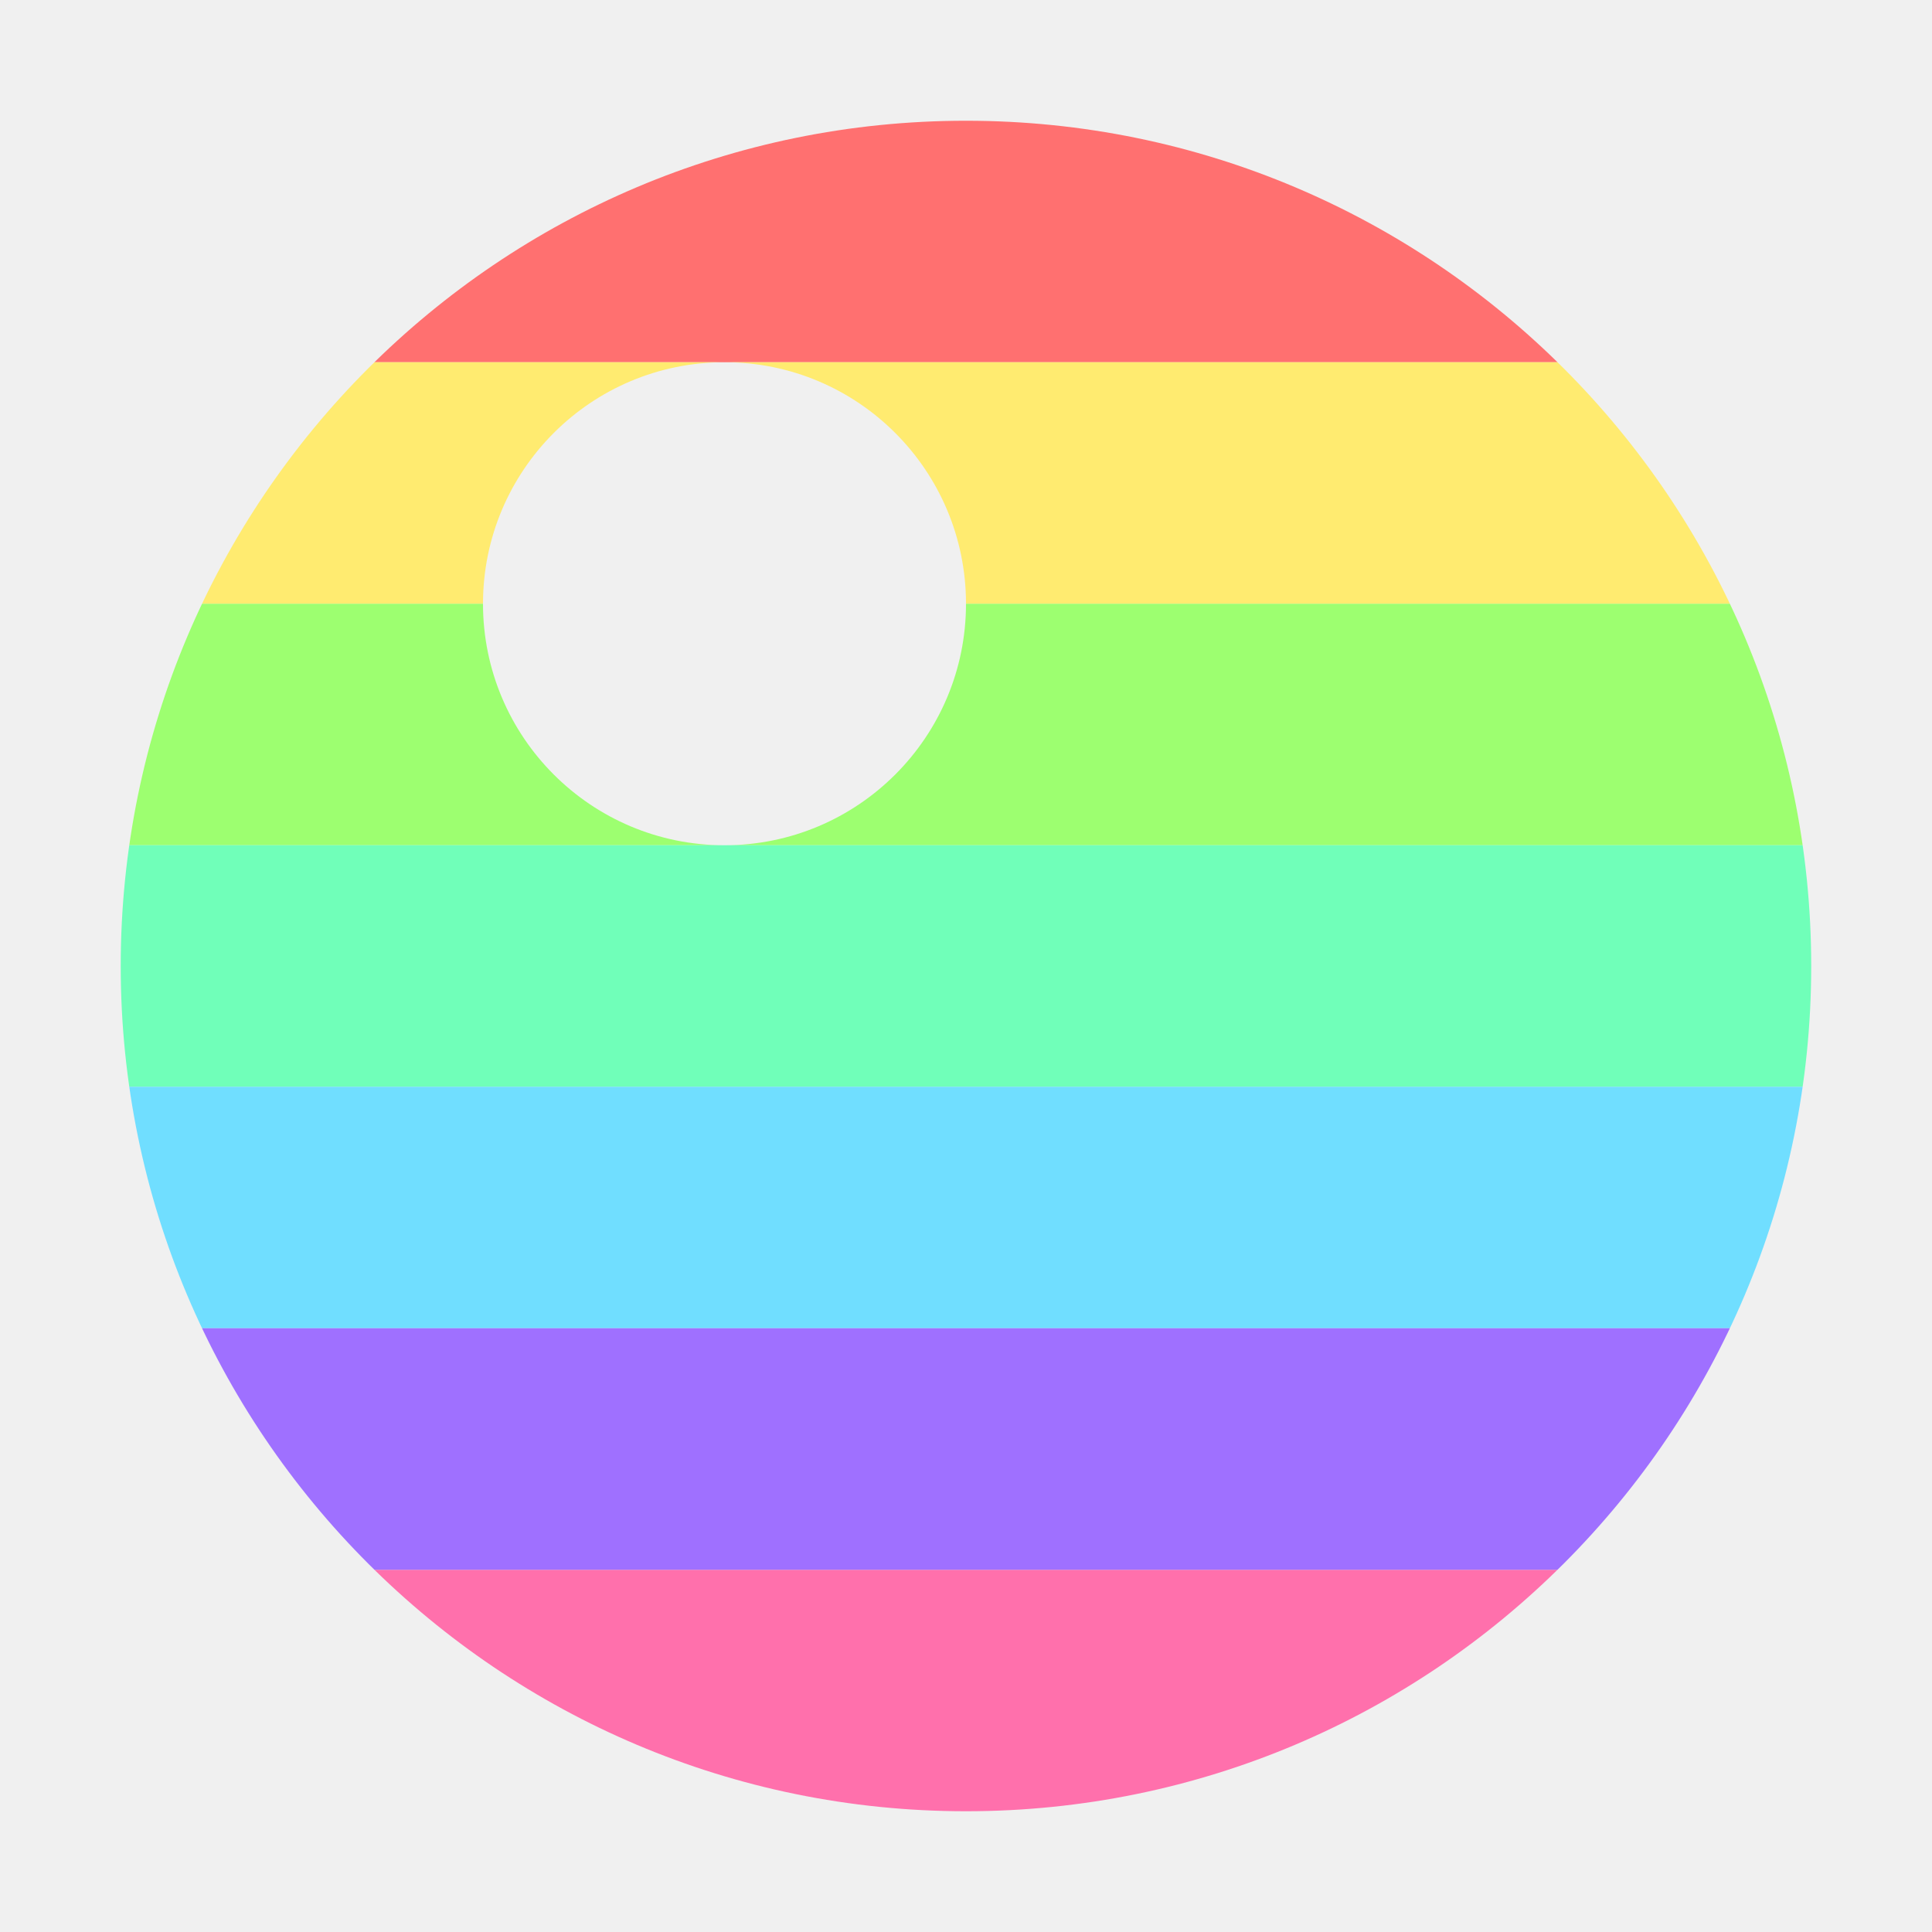
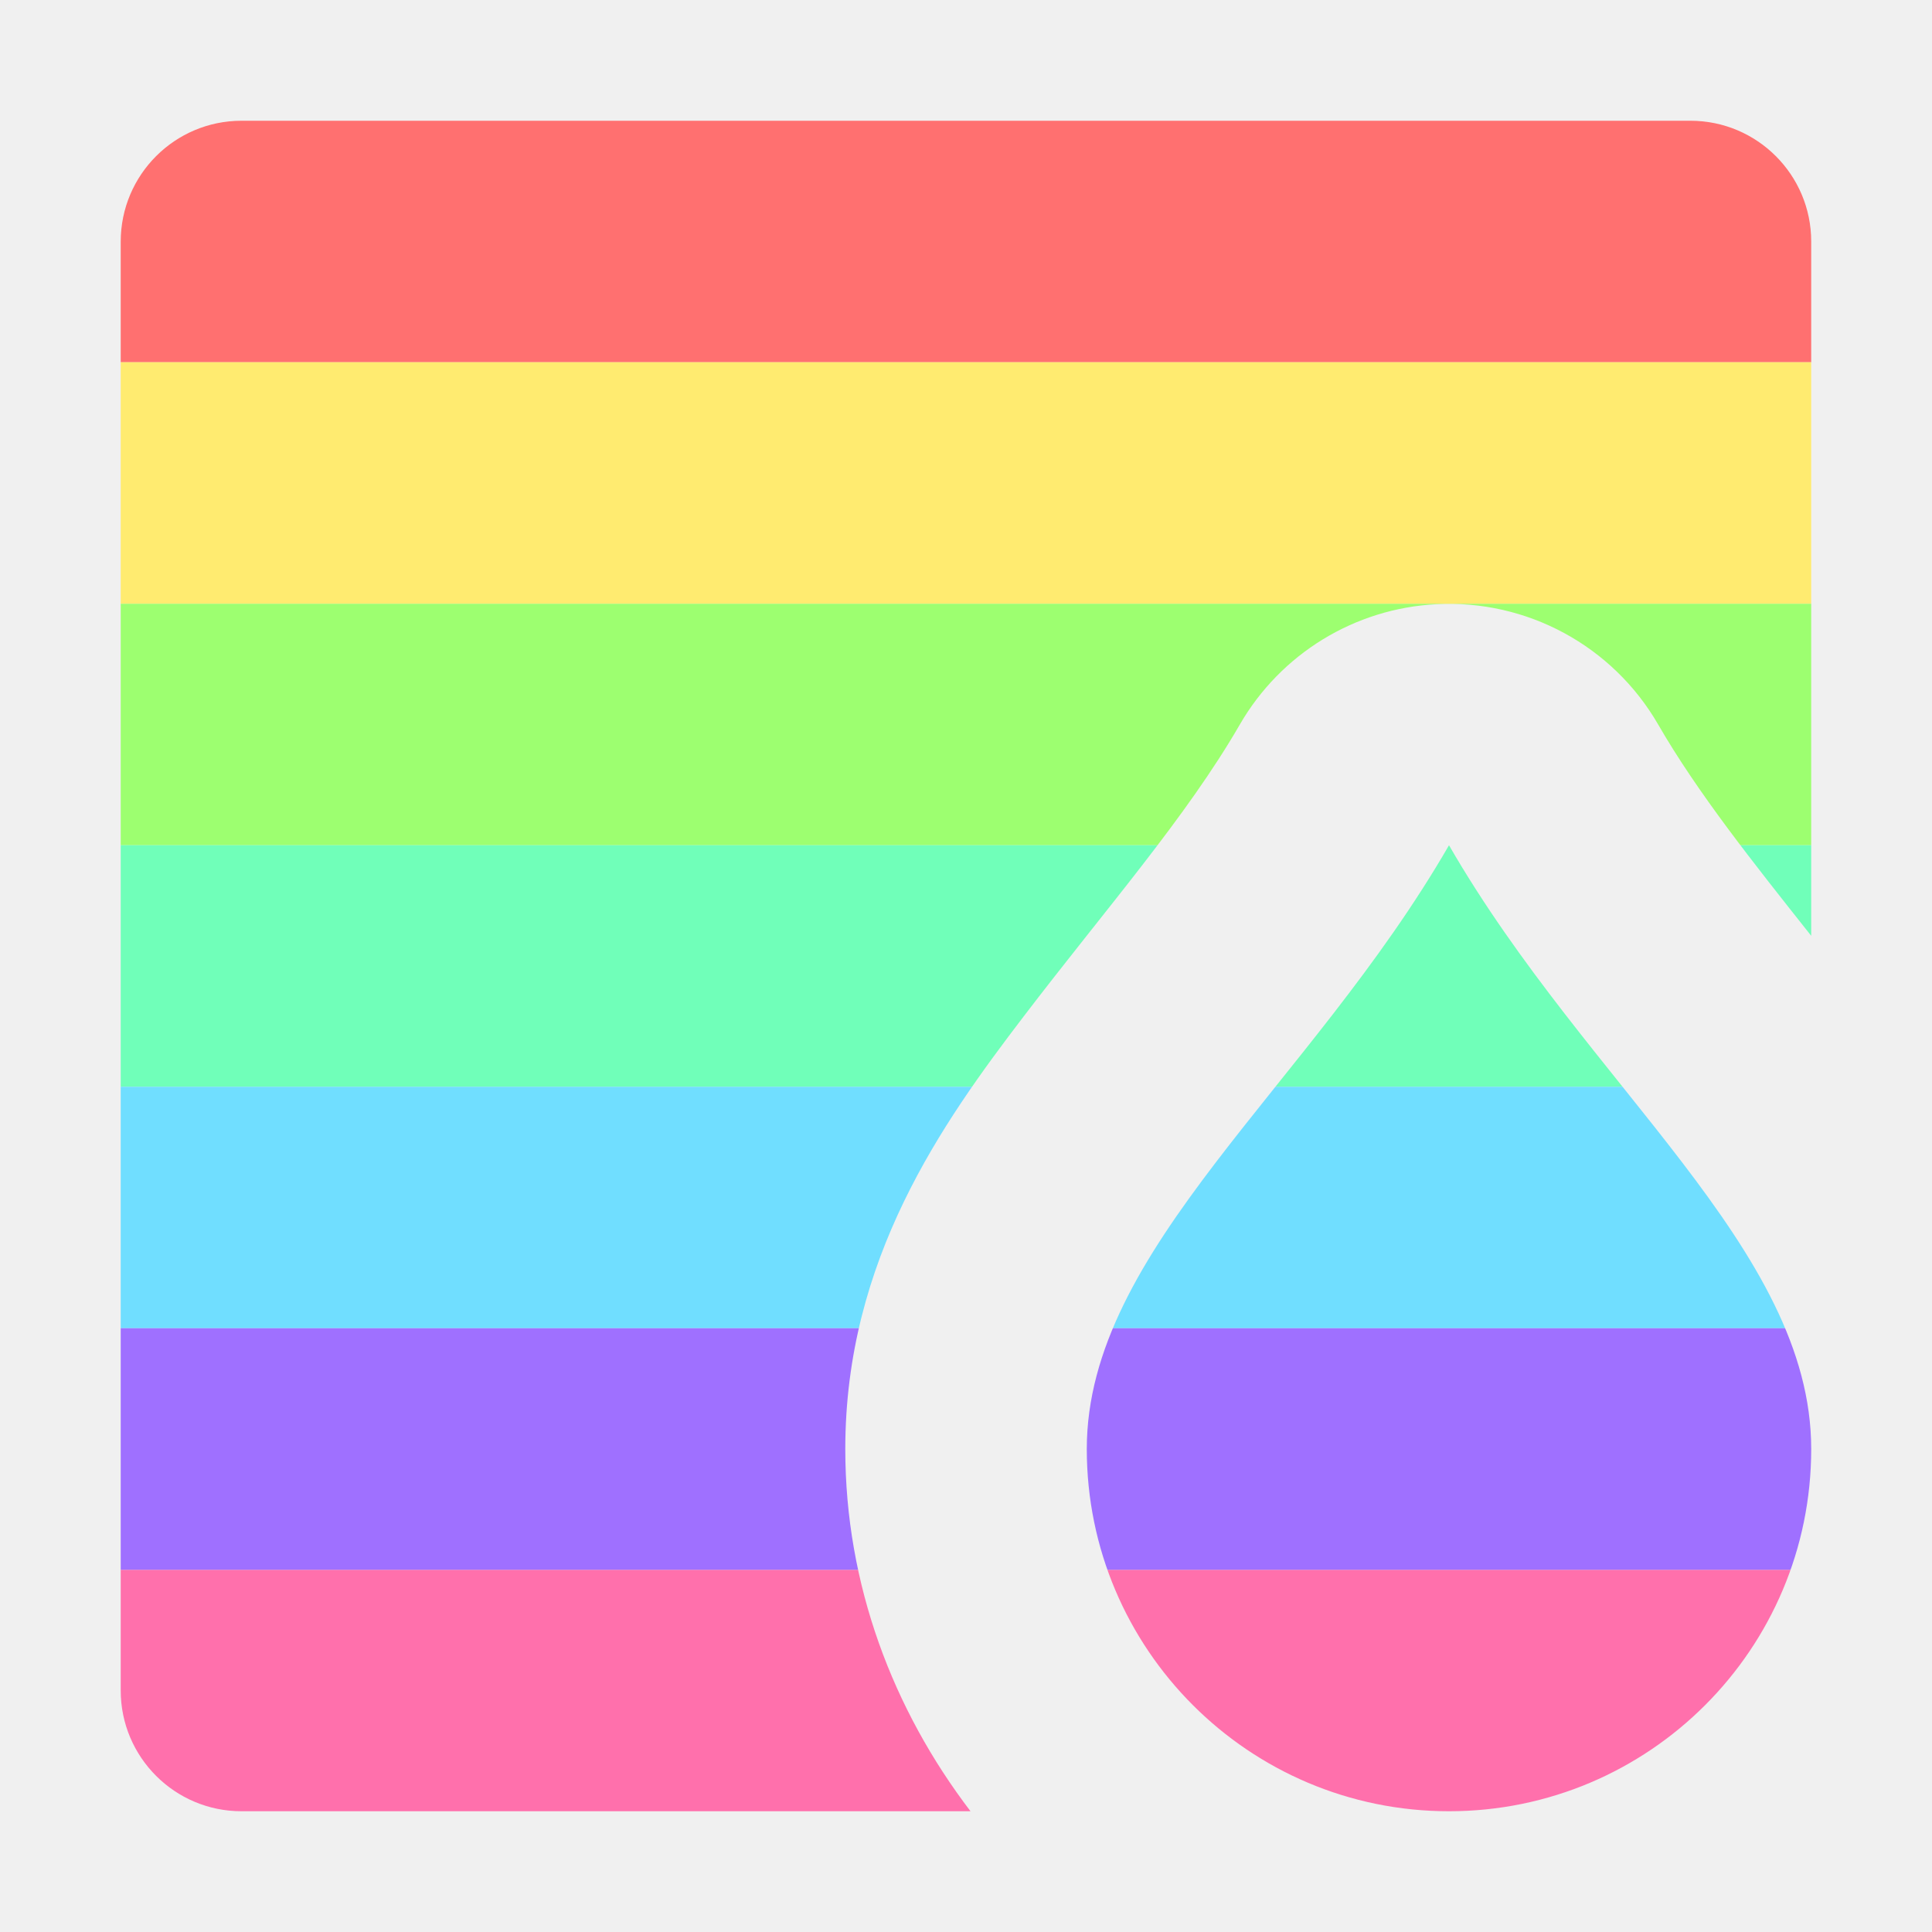
<svg xmlns="http://www.w3.org/2000/svg" width="16" height="16" viewBox="0 0 16 16" id="svg2" version="1.1">
  <defs id="defs4">
-     <clipPath clipPathUnits="userSpaceOnUse" id="clipPath4253">
-       <path style="fill:#ffffff;fill-opacity:1;stroke:none;stroke-width:4;stroke-linecap:round;stroke-linejoin:round;stroke-miterlimit:4;stroke-dasharray:none;stroke-opacity:1" d="m 16.459,1024.37 a 12,12 0 0 0 -3.564,0.4 12,12 0 0 0 -8.486,14.697 12,12 0 0 0 14.697,8.486 12,12 0 0 0 8.486,-14.697 12,12 0 0 0 -11.133,-8.887 z M 16.25,1029.821 a 6.545,6.545 0 0 1 6.072,4.848 6.545,6.545 0 0 1 -4.629,8.016 6.545,6.545 0 0 1 -8.016,-4.629 6.545,6.545 0 0 1 4.629,-8.016 6.545,6.545 0 0 1 1.943,-0.219 z" id="path4255" />
+     <clipPath clipPathUnits="userSpaceOnUse" id="clipPath4313">
+       <path style="color:#000000;font-style:normal;font-variant:normal;font-weight:normal;font-stretch:normal;font-size:medium;line-height:normal;font-family:sans-serif;text-indent:0;text-align:start;text-decoration:none;text-decoration-line:none;text-decoration-style:solid;text-decoration-color:#000000;letter-spacing:normal;word-spacing:normal;text-transform:none;direction:ltr;block-progression:tb;writing-mode:lr-tb;baseline-shift:baseline;text-anchor:start;white-space:normal;clip-rule:nonzero;display:inline;overflow:visible;visibility:visible;opacity:1;isolation:auto;mix-blend-mode:normal;color-interpolation:sRGB;color-interpolation-filters:linearRGB;solid-color:#000000;solid-opacity:1;fill:#000000;fill-opacity:1;fill-rule:evenodd;stroke:none;stroke-width:2;stroke-linecap:butt;stroke-linejoin:round;stroke-miterlimit:4;stroke-dasharray:none;stroke-dashoffset:0;stroke-opacity:1;color-rendering:auto;image-rendering:auto;shape-rendering:auto;text-rendering:auto;enable-background:accumulate" d="m 6.375,1025.862 c -0.932,2e-4 -1.687,0.672 -1.688,1.5 l 0,1.5 3.375,0 0,-3 -1.688,0 z m 5.062,0 0,3 3.375,0 0,-3 -3.375,0 z m 6.75,0 0,3 3.375,0 0,-3 -3.375,0 z m 6.75,0 0,3 3.375,0 0,-1.5 c -9.3e-5,-0.828 -0.756,-1.5 -1.688,-1.5 l -1.688,0 z m -20.25,6 0,3 3.375,0 0,-3 -3.375,0 z m 20.25,0 0,0.349 c 0.533,0.268 0.976,0.657 1.282,1.128 0.538,0.828 1.294,1.677 2.093,2.572 l 0,-4.049 -3.375,0 z m -1.688,3 c -1.949,3 -5.062,5.015 -5.062,7.5 0,2.485 2.267,4.5 5.062,4.5 2.796,0 5.062,-2.015 5.062,-4.5 0,-2.485 -3.114,-4.5 -5.062,-7.5 z m -18.562,3 0,3 3.375,0 0,-3 -3.375,0 z m 0,6 0,1.5 c 9.31e-5,0.828 0.756,1.5 1.688,1.5 l 1.688,0 0,-3 -3.375,0 z m 6.75,0 0,3 3.375,0 0,-3 -3.375,0 z" id="path4315" />
    </clipPath>
-     <clipPath clipPathUnits="userSpaceOnUse" id="clipPath4199">
-       <path id="path4201" d="m 16.5,1025.862 a 11.812,10.5 0 0 0 -11.813,10.5 11.812,10.5 0 0 0 11.813,10.5 11.812,10.5 0 0 0 11.812,-10.5 11.812,10.5 0 0 0 -11.812,-10.5 z m -3.375,3 a 3.375,3 0 0 1 3.375,3 3.375,3 0 0 1 -3.375,3 3.375,3 0 0 1 -3.375,-3 3.375,3 0 0 1 3.375,-3 z" style="opacity:1;fill:#ffffff;fill-opacity:1;stroke:none;stroke-width:2;stroke-linecap:round;stroke-linejoin:miter;stroke-miterlimit:4;stroke-dasharray:none;stroke-dashoffset:0;stroke-opacity:1" />
+     <clipPath clipPathUnits="userSpaceOnUse" id="clipPath4391">
+       <path style="color:#000000;font-style:normal;font-variant:normal;font-weight:normal;font-stretch:normal;font-size:medium;line-height:normal;font-family:sans-serif;text-indent:0;text-align:start;text-decoration:none;text-decoration-line:none;text-decoration-style:solid;text-decoration-color:#000000;letter-spacing:normal;word-spacing:normal;text-transform:none;direction:ltr;block-progression:tb;writing-mode:lr-tb;baseline-shift:baseline;text-anchor:start;white-space:normal;clip-rule:nonzero;display:inline;overflow:visible;visibility:visible;opacity:1;isolation:auto;mix-blend-mode:normal;color-interpolation:sRGB;color-interpolation-filters:linearRGB;solid-color:#000000;solid-opacity:1;fill:#000000;fill-opacity:1;fill-rule:evenodd;stroke:none;stroke-width:2;stroke-linecap:butt;stroke-linejoin:round;stroke-miterlimit:4;stroke-dasharray:none;stroke-dashoffset:0;stroke-opacity:1;color-rendering:auto;image-rendering:auto;shape-rendering:auto;text-rendering:auto;enable-background:accumulate" d="m 6.375,1025.862 c -0.932,2e-4 -1.687,0.672 -1.688,1.5 l 0,18 c 9.31e-5,0.828 0.756,1.5 1.688,1.5 l 10.188,0 c -1.082,-1.261 -1.75,-2.811 -1.75,-4.5 0,-2.356 1.352,-4.045 2.495,-5.376 1.143,-1.331 2.27,-2.471 3.019,-3.624 0.572,-0.879 1.605,-1.442 2.745,-1.494 1.268,-0.06 2.466,0.517 3.101,1.494 0.55,0.847 1.324,1.711 2.139,2.625 l 0,-8.625 c -9.3e-5,-0.828 -0.756,-1.5 -1.688,-1.5 l -20.25,0 z m 16.875,9 c -1.949,3 -5.062,5.015 -5.062,7.5 0,2.485 2.267,4.5 5.062,4.5 2.796,0 5.062,-2.015 5.062,-4.5 0,-2.485 -3.114,-4.5 -5.062,-7.5 z" id="path4393" />
    </clipPath>
  </defs>
  <g id="layer1" transform="translate(0,-1036.362)">
-     <g id="g4181" mask="none" clip-path="url(#clipPath4199)" transform="matrix(0.5925926,0,0,0.6666667,-1.777778,353.454)">
+     <g id="g4181" mask="none" clip-path="url(#clipPath4391)" transform="matrix(0.5925926,0,0,0.6666667,-1.777778,353.454)">
      <rect y="1025.862" x="3" height="3" width="27" id="rect4159" style="fill:#ff7070;fill-opacity:1;stroke:none;stroke-width:4;stroke-linecap:round;stroke-linejoin:miter;stroke-miterlimit:4;stroke-dasharray:none;stroke-opacity:1" />
      <rect style="fill:#ffeb70;fill-opacity:1;stroke:none;stroke-width:4;stroke-linecap:round;stroke-linejoin:miter;stroke-miterlimit:4;stroke-dasharray:none;stroke-opacity:1" id="rect4161" width="27" height="3" x="3" y="1028.862" />
      <rect style="fill:#9dff70;fill-opacity:1;stroke:none;stroke-width:4;stroke-linecap:round;stroke-linejoin:miter;stroke-miterlimit:4;stroke-dasharray:none;stroke-opacity:1" id="rect4163" width="27" height="3" x="3" y="1031.862" />
      <rect y="1034.862" x="3" height="3" width="27" id="rect4165" style="fill:#70ffb9;fill-opacity:1;stroke:none;stroke-width:4;stroke-linecap:round;stroke-linejoin:miter;stroke-miterlimit:4;stroke-dasharray:none;stroke-opacity:1" />
      <rect y="1037.862" x="3" height="3" width="27" id="rect4167" style="fill:#70deff;fill-opacity:1;stroke:none;stroke-width:4;stroke-linecap:round;stroke-linejoin:miter;stroke-miterlimit:4;stroke-dasharray:none;stroke-opacity:1" />
      <rect style="fill:#ff70ac;fill-opacity:1;stroke:none;stroke-width:4;stroke-linecap:round;stroke-linejoin:miter;stroke-miterlimit:4;stroke-dasharray:none;stroke-opacity:1" id="rect4169" width="27" height="3" x="3" y="1043.862" />
      <rect style="fill:#9f70ff;fill-opacity:1;stroke:none;stroke-width:4;stroke-linecap:round;stroke-linejoin:miter;stroke-miterlimit:4;stroke-dasharray:none;stroke-opacity:1" id="rect4146" width="27" height="3" x="3" y="1040.862" />
    </g>
  </g>
</svg>
